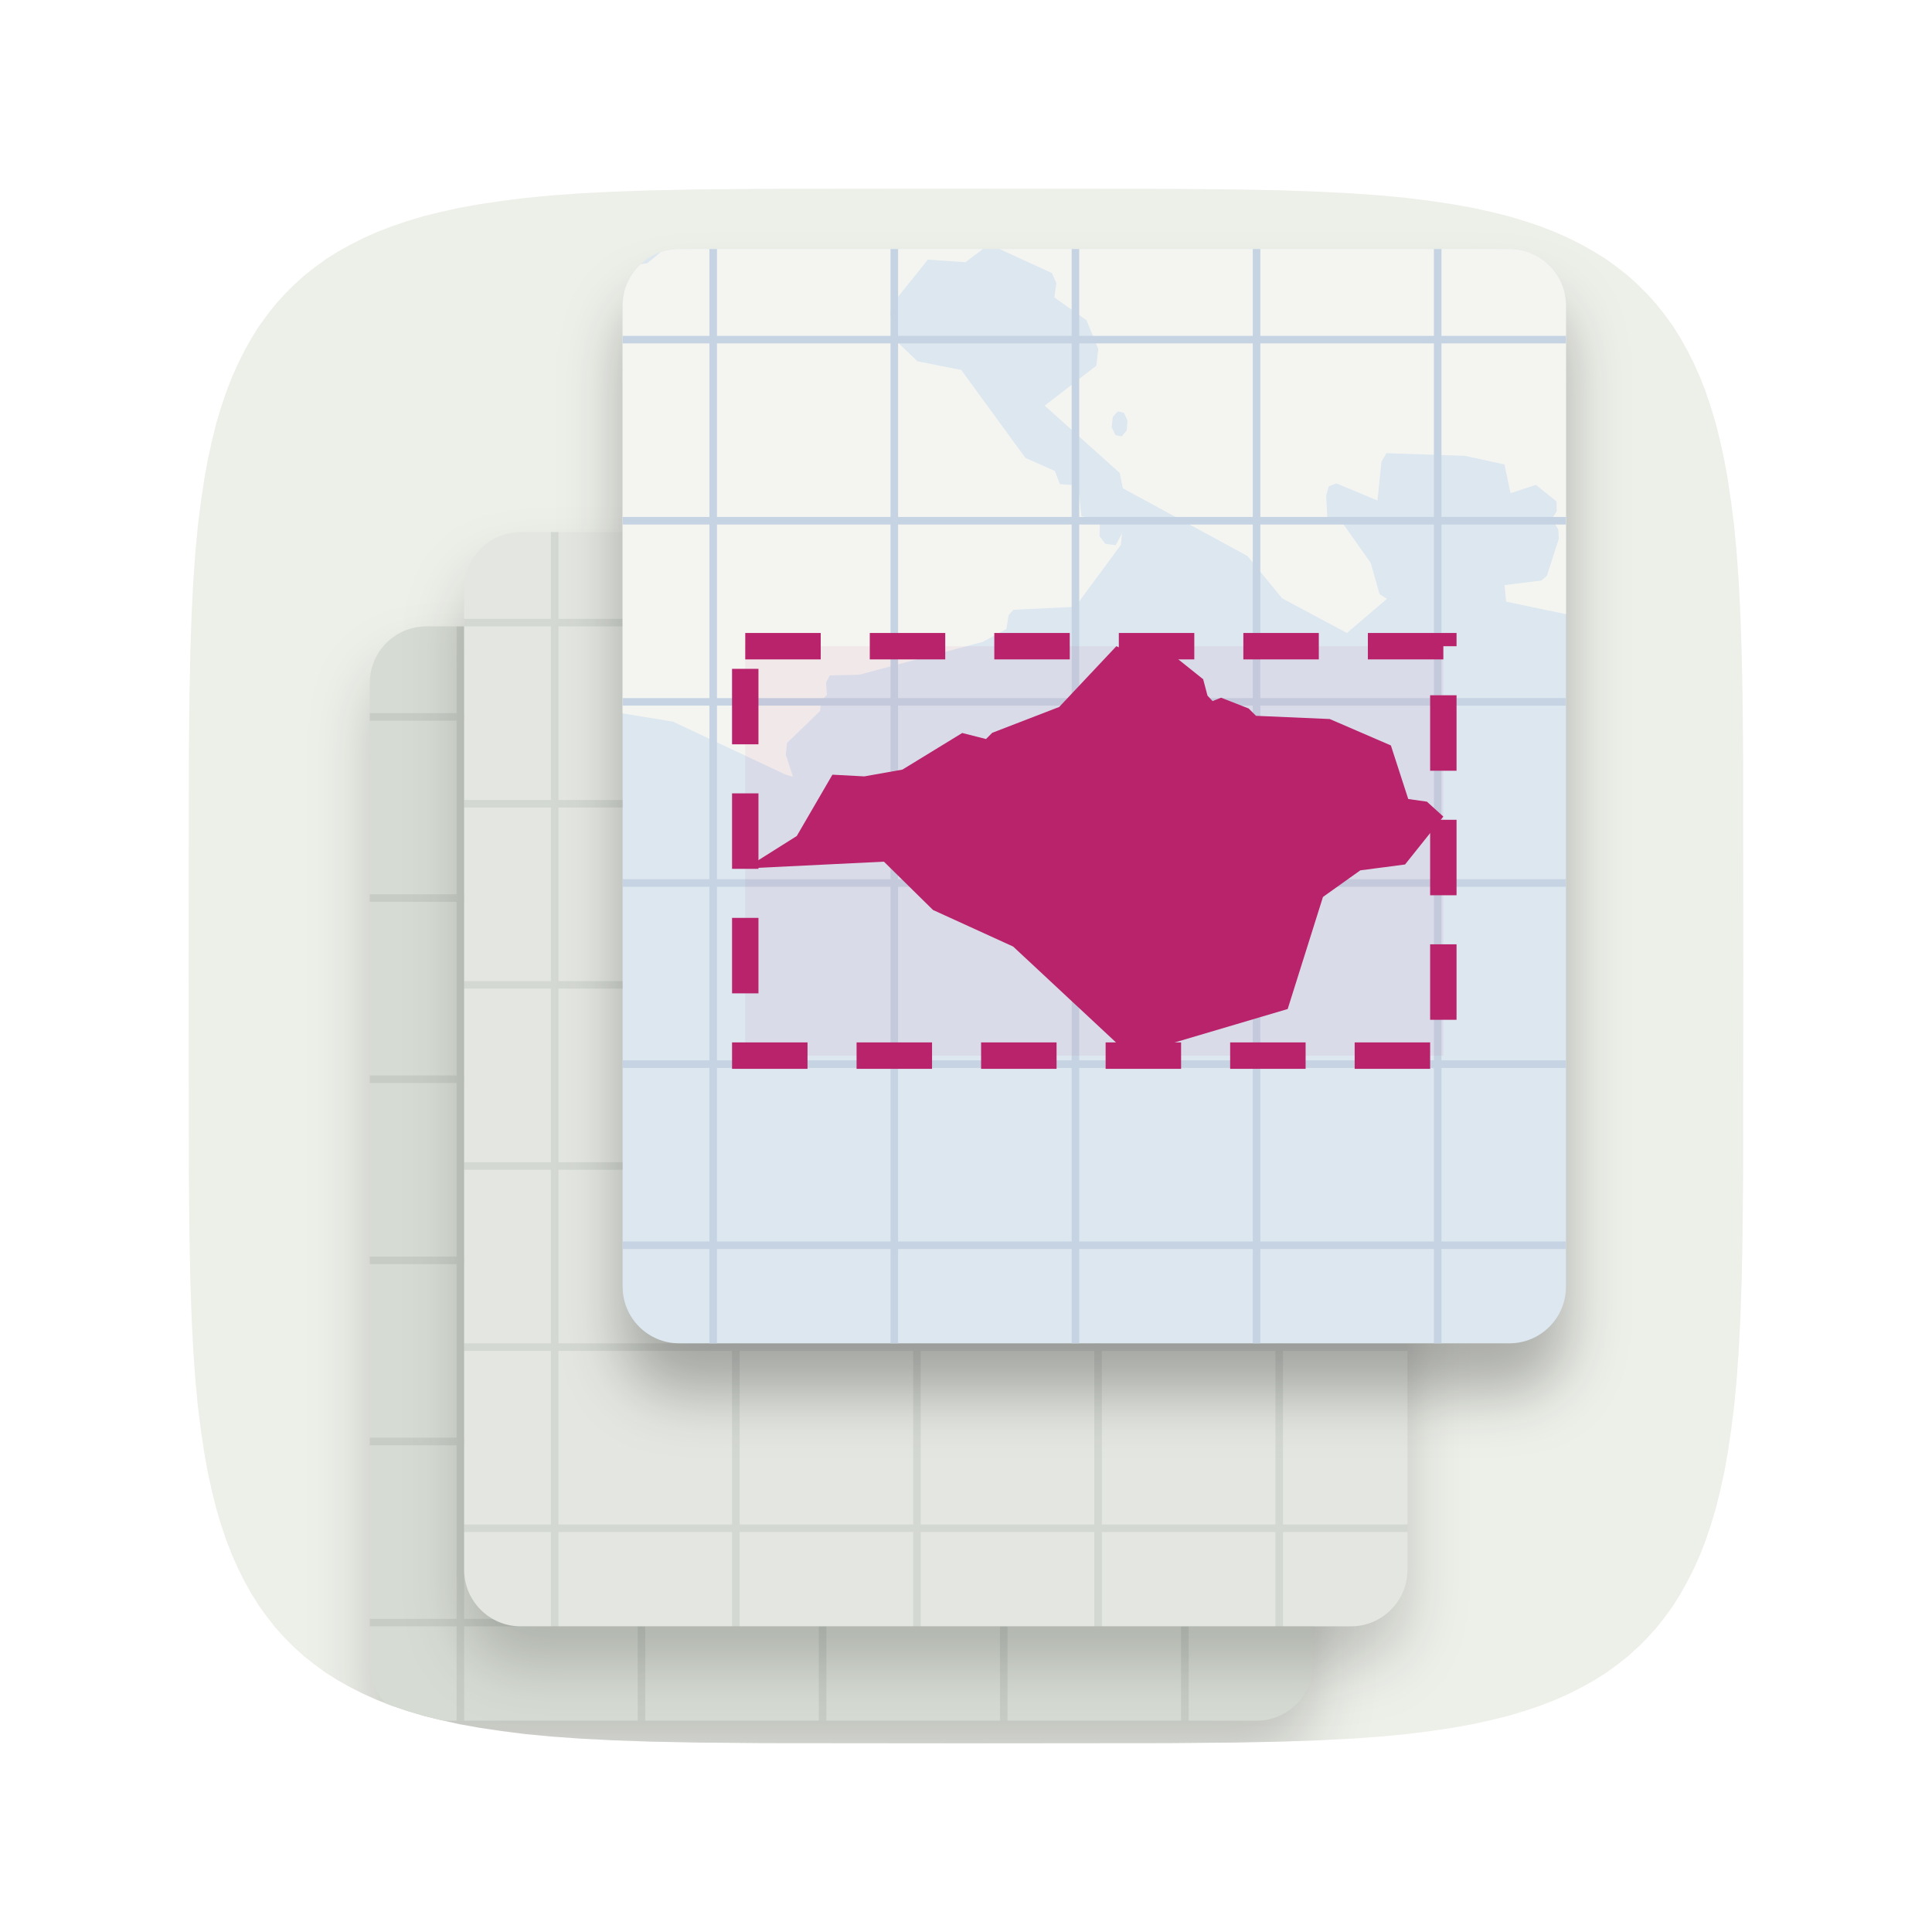
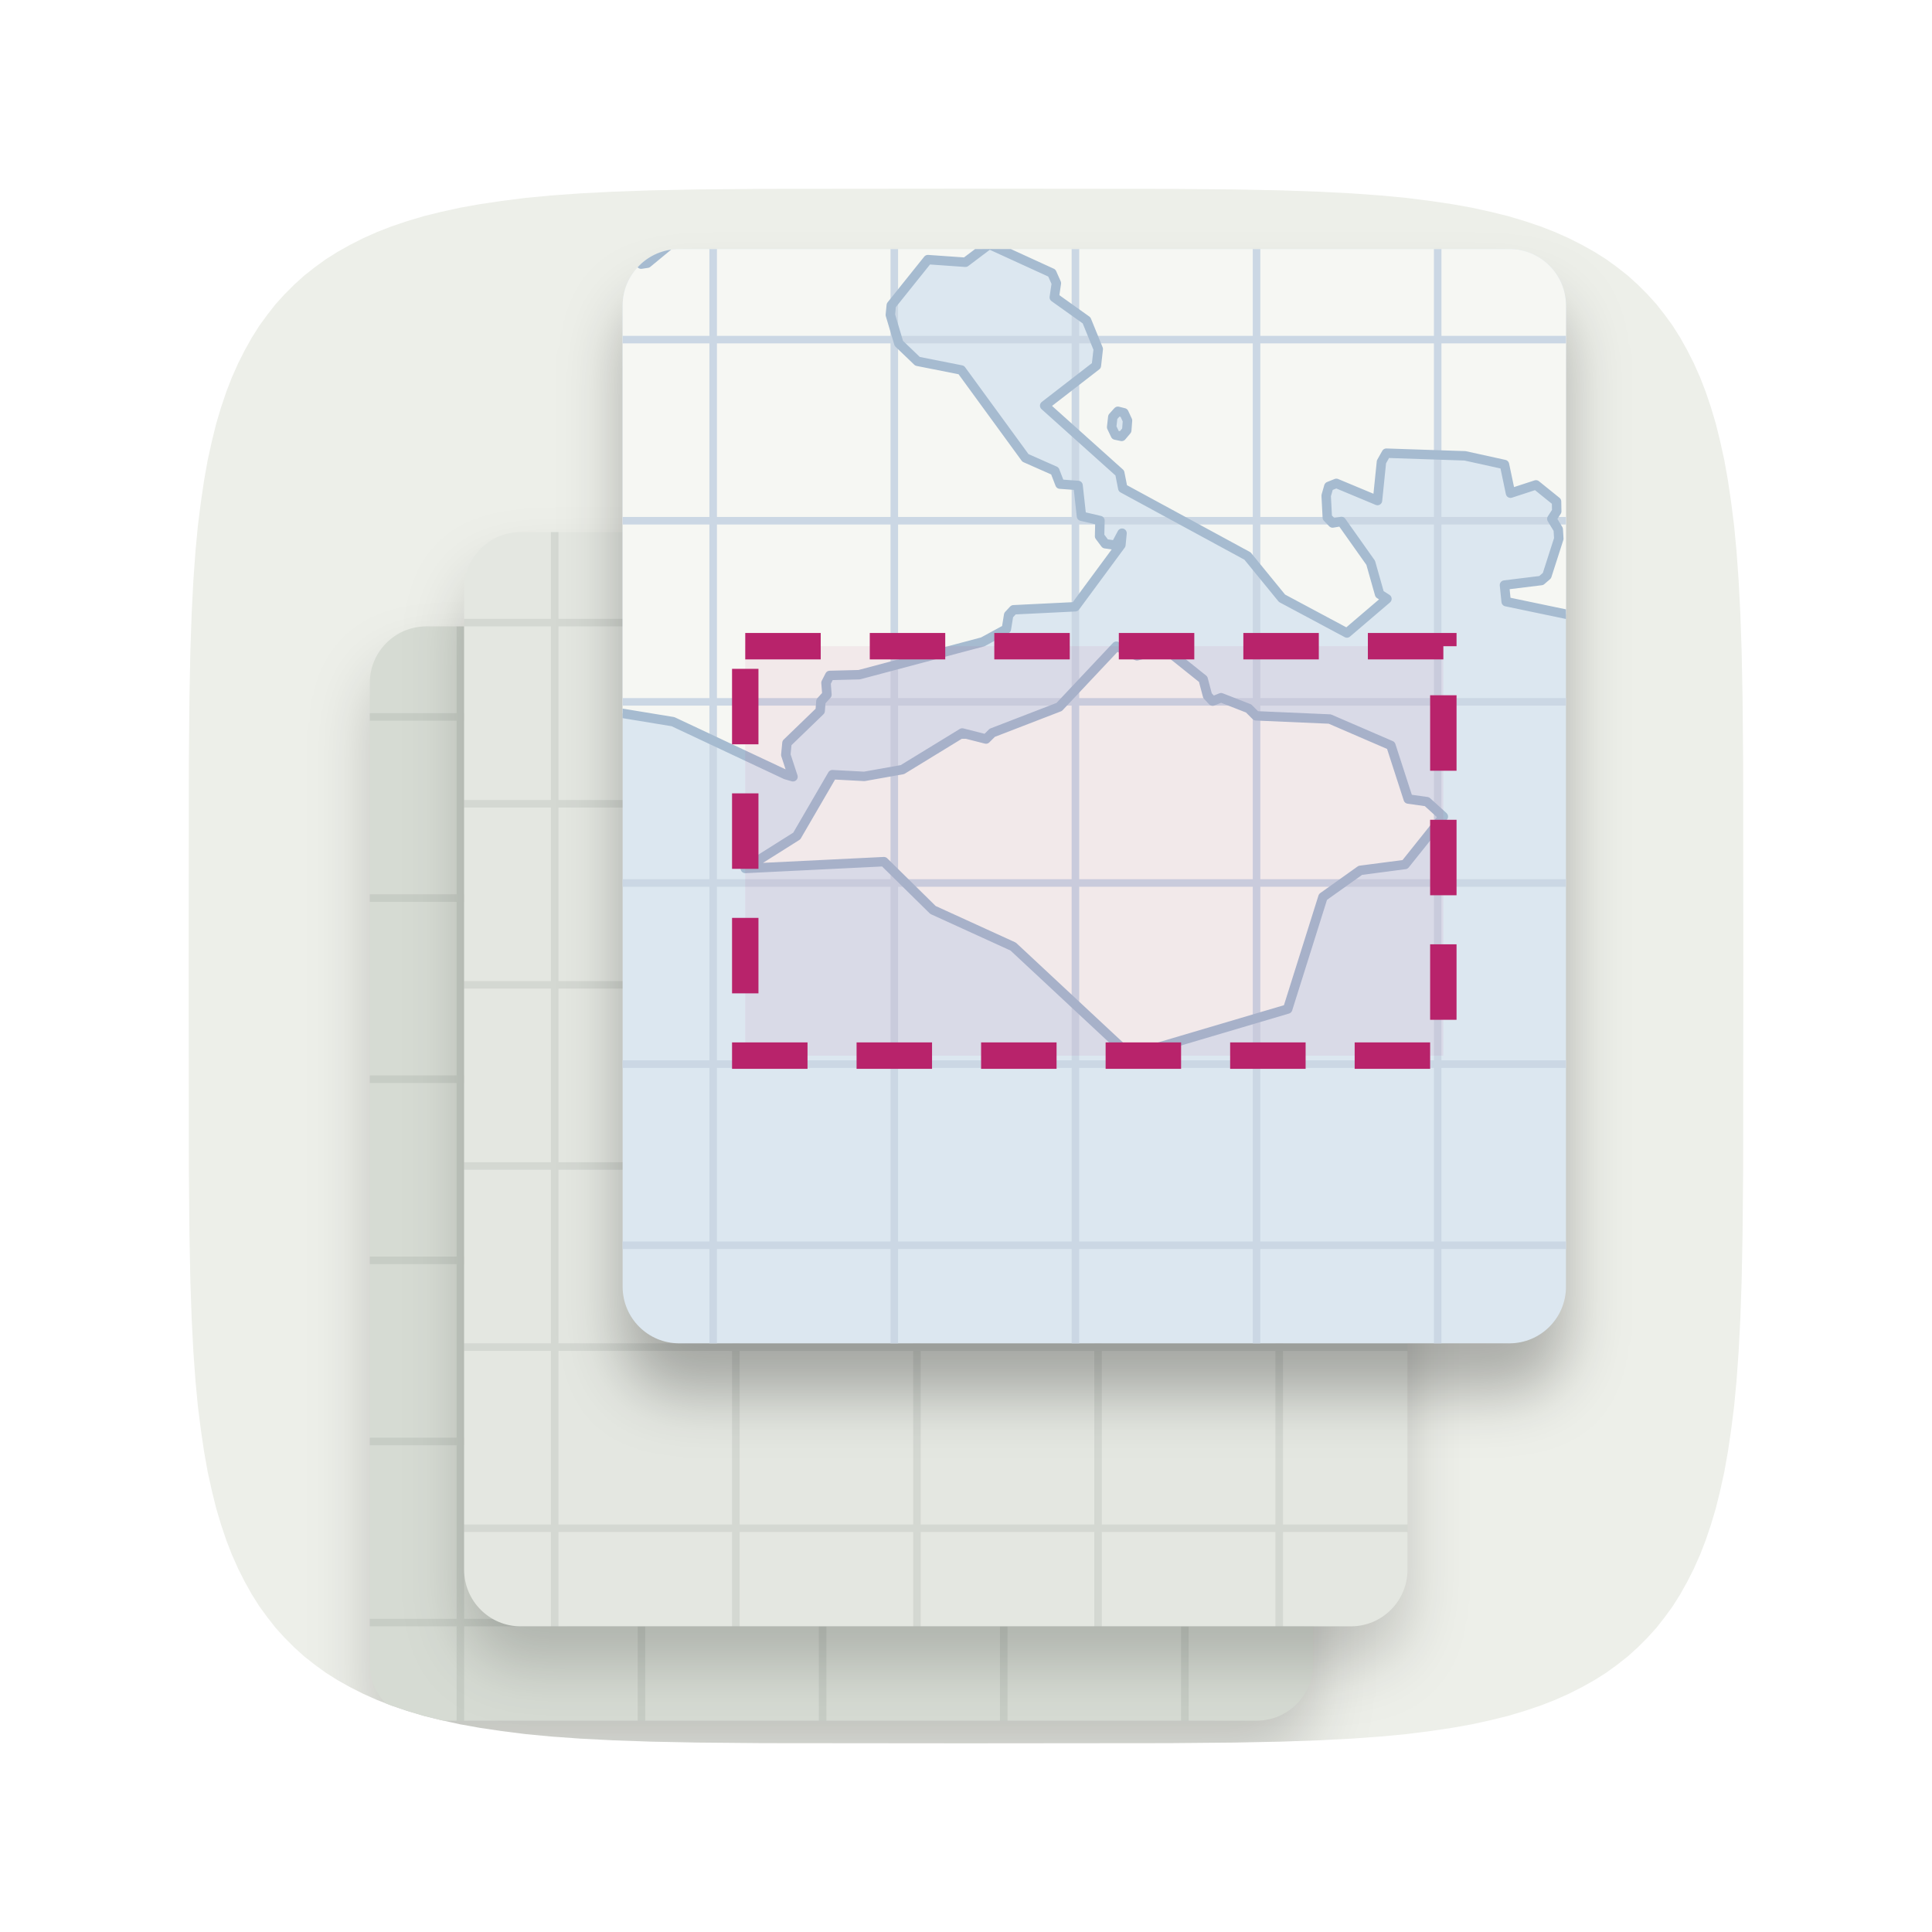
<svg xmlns="http://www.w3.org/2000/svg" xmlns:xlink="http://www.w3.org/1999/xlink" viewBox="0 0 1024 1024" width="1024" height="1024">
  <defs>
    <path id="squircle" d="M 924.0 512.0 L 923.9 619.7 L 923.6 654.0 L 923.1 679.0 L 922.4 699.2 L 921.5 716.5 L 920.4 731.8 L 919.1 745.5 L 917.5 758.1 L 915.8 769.6 L 913.9 780.2 L 911.7 790.2 L 909.4 799.5 L 906.8 808.2 L 904.0 816.5 L 901.0 824.2 L 897.7 831.6 L 894.2 838.5 L 890.5 845.1 L 886.6 851.3 L 882.3 857.2 L 877.9 862.8 L 873.1 868.1 L 868.1 873.1 L 862.8 877.9 L 857.2 882.3 L 851.3 886.6 L 845.1 890.5 L 838.5 894.2 L 831.6 897.7 L 824.2 901.0 L 816.5 904.0 L 808.2 906.8 L 799.5 909.4 L 790.2 911.7 L 780.2 913.9 L 769.6 915.8 L 758.1 917.5 L 745.5 919.1 L 731.8 920.4 L 716.5 921.5 L 699.2 922.4 L 679.0 923.1 L 654.0 923.6 L 619.7 923.9 L 512.0 924.0 L 404.3 923.9 L 370.0 923.6 L 345.0 923.1 L 324.8 922.4 L 307.5 921.5 L 292.2 920.4 L 278.5 919.1 L 265.9 917.5 L 254.4 915.8 L 243.8 913.9 L 233.8 911.7 L 224.5 909.4 L 215.8 906.8 L 207.5 904.0 L 199.8 901.0 L 192.4 897.7 L 185.5 894.2 L 178.9 890.5 L 172.7 886.6 L 166.8 882.3 L 161.2 877.9 L 155.9 873.1 L 150.9 868.1 L 146.1 862.8 L 141.7 857.2 L 137.4 851.3 L 133.5 845.1 L 129.8 838.5 L 126.3 831.6 L 123.0 824.2 L 120.0 816.5 L 117.2 808.2 L 114.6 799.5 L 112.3 790.2 L 110.1 780.2 L 108.2 769.6 L 106.5 758.1 L 104.9 745.5 L 103.6 731.8 L 102.5 716.5 L 101.6 699.2 L 100.9 679.0 L 100.4 654.0 L 100.1 619.7 L 100.0 512.0 L 100.1 404.3 L 100.4 370.0 L 100.9 345.0 L 101.6 324.8 L 102.5 307.5 L 103.6 292.2 L 104.9 278.5 L 106.5 265.9 L 108.2 254.4 L 110.1 243.8 L 112.3 233.8 L 114.6 224.5 L 117.2 215.8 L 120.0 207.5 L 123.0 199.8 L 126.3 192.4 L 129.8 185.5 L 133.5 178.9 L 137.4 172.7 L 141.7 166.8 L 146.1 161.2 L 150.9 155.9 L 155.9 150.9 L 161.2 146.1 L 166.8 141.7 L 172.7 137.4 L 178.9 133.5 L 185.5 129.8 L 192.4 126.3 L 199.8 123.0 L 207.5 120.0 L 215.8 117.2 L 224.5 114.6 L 233.8 112.3 L 243.8 110.1 L 254.4 108.2 L 265.9 106.5 L 278.5 104.9 L 292.2 103.6 L 307.5 102.5 L 324.8 101.6 L 345.0 100.9 L 370.0 100.4 L 404.3 100.1 L 512.0 100.0 L 619.7 100.1 L 654.0 100.4 L 679.0 100.9 L 699.2 101.6 L 716.5 102.5 L 731.8 103.6 L 745.5 104.9 L 758.1 106.5 L 769.6 108.2 L 780.2 110.1 L 790.2 112.3 L 799.5 114.6 L 808.2 117.2 L 816.5 120.0 L 824.2 123.0 L 831.6 126.3 L 838.5 129.8 L 845.1 133.5 L 851.3 137.4 L 857.2 141.7 L 862.8 146.1 L 868.1 150.9 L 873.1 155.9 L 877.9 161.2 L 882.3 166.8 L 886.6 172.7 L 890.5 178.9 L 894.2 185.5 L 897.7 192.4 L 901.0 199.8 L 904.0 207.5 L 906.8 215.8 L 909.4 224.5 L 911.7 233.8 L 913.9 243.8 L 915.8 254.4 L 917.5 265.9 L 919.1 278.5 L 920.4 292.2 L 921.5 307.5 L 922.4 324.8 L 923.1 345.0 L 923.6 370.0 L 923.9 404.3 Z" />
    <clipPath id="tile">
      <use xlink:href="#squircle" />
    </clipPath>
    <filter id="soft" x="-20%" y="-20%" width="140%" height="140%">
      <feGaussianBlur stdDeviation="16" />
    </filter>
    <clipPath id="front">
      <rect x="330" y="132" width="500" height="580" rx="30" />
    </clipPath>
  </defs>
  <g clip-path="url(#tile)">
    <rect width="1024" height="1024" fill="#EDEFE9" />
    <rect x="196" y="352" width="500" height="580" rx="30" fill="#000" opacity="0.18" filter="url(#soft)" />
    <rect x="196" y="332" width="500" height="580" rx="30" fill="#D6DBD3" />
    <path d="M244 332V912M340 332V912M436 332V912M532 332V912M628 332V912M196 380H696M196 476H696M196 572H696M196 668H696M196 764H696M196 860H696" stroke="rgba(34,42,38,0.08)" stroke-width="4" fill="none" />
    <rect x="246" y="302" width="500" height="580" rx="30" fill="#000" opacity="0.18" filter="url(#soft)" />
    <rect x="246" y="282" width="500" height="580" rx="30" fill="#E4E7E1" />
    <path d="M294 282V862M390 282V862M486 282V862M582 282V862M678 282V862M246 330H746M246 426H746M246 522H746M246 618H746M246 714H746M246 810H746" stroke="rgba(34,42,38,0.08)" stroke-width="4" fill="none" />
    <rect x="330" y="158" width="500" height="580" rx="30" fill="#000" opacity="0.28" filter="url(#soft)" />
    <g clip-path="url(#front)">
      <rect x="330" y="132" width="500" height="580" fill="#DCE7F0" />
-       <path d="M-590.5 287.9L-568.2 259.3L-537.0 248.4L-496.6 250.3L-483.1 233.8L-469.0 245.1L-444.5 229.9L-417.3 232.7L-414.4 230.0L-413.3 225.0L-375.0 207.0L-343.4 212.1L-339.9 205.2L-339.8 200.2L-348.8 183.5L-336.2 163.3L-336.7 158.3L-343.1 146.5L-331.1 136.0L-334.0 106.1L-328.6 100.5L-320.9 103.9L-313.4 94.4L-302.0 101.4L-298.5 101.1L-293.0 94.2L-293.9 79.9L-278.8 88.3L-261.6 86.3L-252.9 110.0L-229.4 134.9L-226.8 134.3L-220.7 126.4L-221.8 115.6L-208.3 111.7L-197.6 123.2L-154.3 105.5L-151.9 98.7L-154.6 92.0L-157.9 89.6L-171.6 89.7L-174.8 73.8L-140.4 34.6L-140.2 28.2L-152.3 1.5L-135.0 -10.8L-94.6 1.4L-75.0 -1.0L-40.0 36.7L-24.6 78.3L12.7 104.0L12.6 123.1L25.3 140.6L49.5 134.4L72.3 110.8L102.0 106.8L109.1 96.6L129.5 90.9L131.8 104.8L155.3 123.0L188.4 171.2L191.7 171.1L211.9 156.6L234.2 161.7L230.0 187.9L207.3 204.9L204.2 230.7L206.2 235.1L219.9 242.6L236.8 234.0L240.5 256.6L248.6 264.5L239.7 271.6L234.2 292.6L234.2 297.5L239.1 310.1L217.6 305.5L208.5 295.1L196.2 299.1L189.3 346.9L175.0 329.1L159.7 335.6L155.2 325.4L146.7 328.1L143.4 313.2L140.9 310.1L128.7 317.6L101.0 316.7L91.8 327.5L88.8 376.7L78.8 385.5L69.8 387.5L67.7 402.6L60.1 402.1L57.4 404.7L57.6 414.2L60.9 417.7L79.8 410.3L85.2 417.8L81.1 417.7L78.3 422.0L81.7 436.1L84.5 438.6L90.3 438.2L92.0 446.4L95.0 448.1L98.7 446.1L102.8 452.9L106.0 452.9L114.1 444.8L115.3 451.7L119.3 453.3L129.4 443.3L134.5 441.1L140.6 450.0L136.3 477.0L138.7 480.5L153.1 484.1L130.4 511.9L131.4 521.0L138.7 523.3L133.4 538.1L79.7 544.3L59.2 558.3L51.2 538.9L16.4 532.7L2.4 518.4L-6.1 522.1L-15.1 514.4L-35.8 514.8L-43.8 506.3L-77.1 513.2L-184.2 490.3L-204.5 491.2L-216.4 500.7L-223.0 512.8L-222.0 518.8L-218.0 520.8L-219.6 525.1L-218.8 530.1L-211.5 535.9L-224.5 531.6L-236.8 549.6L-236.0 555.7L-230.5 564.5L-204.1 566.8L-201.2 596.4L-228.8 630.0L-224.6 579.9L-225.9 574.1L-282.4 518.0L-358.2 459.5L-470.6 398.1L-554.6 380.6L-580.8 398.0L-584.6 386.4L-574.2 362.8L-573.5 357.8L-585.5 342.1L-541.8 314.4L-539.2 307.0L-543.4 299.6L-590.5 287.9ZM48.9 427.5L52.8 429.0L57.4 422.4L57.9 417.5L55.4 412.7L50.9 412.2L48.1 415.2L48.9 427.5ZM126.4 434.3L107.2 427.2L123.4 424.5L129.9 427.7L126.4 434.3ZM129.5 90.9L132.5 95.9L135.9 97.0L150.2 81.9L179.7 79.7L188.5 72.2L189.0 83.8L193.8 87.7L203.6 74.0L216.2 68.7L231.1 93.8L241.7 89.1L274.1 104.1L299.5 105.6L339.8 140.0L343.1 139.5L360.2 125.4L371.9 124.5L379.3 110.7L379.6 105.4L377.4 101.3L371.2 98.5L364.6 80.4L385.3 68.8L386.7 64.0L385.9 55.6L383.0 51.3L362.1 42.2L360.2 33.4L365.1 -7.5L358.6 -24.9L364.5 -51.2L361.6 -55.5L340.2 -64.6L345.9 -97.9L333.4 -122.6L335.1 -132.4L334.1 -137.4L317.8 -151.5L320.9 -163.4L360.7 -167.1L380.0 -206.6L401.3 -209.8L424.1 -198.3L430.3 -201.4L432.9 -209.7L431.2 -214.3L427.9 -215.7L426.5 -238.8L439.3 -244.9L442.4 -253.4L432.9 -278.4L437.3 -303.5L458.2 -293.4L500.4 -300.3L502.9 -303.6L503.3 -308.7L497.1 -322.1L508.6 -324.8L520.7 -342.4L565.1 -335.9L635.1 -341.5L688.2 -325.0L715.7 -324.7L730.4 -328.5L732.4 -332.8L732.6 -343.9L753.3 -354.9L780.1 -326.0L825.1 -331.1L829.2 -328.4L870.1 -334.6L902.3 -319.8L932.0 -319.8L976.1 -296.3L985.4 -281.3L998.7 -270.5L1008.1 -237.8L1009.4 -210.4L997.8 -181.4L975.9 -194.2L957.5 -191.1L952.8 -194.1L925.7 -160.0L926.4 -153.6L940.5 -125.8L935.8 -97.4L936.8 -91.2L940.6 -89.0L959.9 -93.2L980.5 -54.0L997.8 -47.6L995.1 -37.5L991.6 -36.4L989.8 -32.3L992.1 -18.5L972.9 -10.5L960.3 7.4L929.3 4.4L926.8 8.0L920.9 28.6L890.4 54.6L891.8 76.2L881.3 86.5L864.3 140.5L861.1 145.1L861.5 151.2L869.8 165.0L858.0 172.8L847.1 200.7L848.5 206.8L868.1 233.0L863.8 253.1L842.4 256.7L839.3 262.2L840.6 268.0L850.5 278.6L846.2 296.6L849.2 304.3L845.5 310.7L845.4 315.9L853.1 322.5L860.1 319.9L859.1 331.6L798.3 318.9L797.4 310.1L816.9 307.7L819.9 305.1L826.2 285.5L825.9 280.6L822.5 275.0L825.1 271.0L825.0 265.8L814.1 257.0L800.6 261.4L797.4 246.2L776.5 241.6L734.8 240.2L732.2 244.8L730.1 265.3L708.3 256.2L704.3 257.8L702.9 262.7L703.5 274.3L706.3 277.2L711.0 276.4L726.5 298.3L731.2 314.9L735.1 317.4L713.9 335.5L679.5 317.1L661.2 294.7L595.1 258.8L593.5 250.7L553.7 215.0L581.1 193.8L582.1 185.0L575.9 169.8L558.8 157.6L559.9 150.1L557.5 144.7L524.3 129.5L511.7 139.0L491.8 137.6L472.4 161.8L471.9 166.9L476.4 182.0L486.3 191.5L509.5 196.1L543.5 242.7L559.1 249.6L561.8 256.6L571.4 257.3L573.2 273.6L583.0 275.9L582.8 284.2L585.8 288.2L591.3 289.0L594.7 282.6L594.1 288.8L569.9 321.6L537.2 323.2L534.6 326.0L533.4 333.4L520.9 340.2L455.4 357.6L439.8 358.0L437.8 361.9L438.3 368.2L435.1 371.7L434.7 376.8L417.1 393.8L416.5 400.1L420.3 411.7L416.5 410.6L356.7 382.5L319.0 376.3L321.9 367.0L318.1 361.1L282.0 364.9L285.2 347.2L280.5 333.6L277.7 330.5L252.3 345.4L233.4 295.8L239.5 271.2L243.5 264.8L240.2 256.9L237.2 239.0L233.0 236.1L220.4 243.0L203.6 233.7L207.1 203.9L229.4 187.9L233.1 169.0L232.3 163.0L211.5 157.0L189.1 172.9L155.3 123.0L130.5 103.9L129.5 90.9ZM589.2 226.4L591.2 230.6L594.5 231.3L597.2 228.1L597.6 222.9L595.7 218.8L592.5 218.0L589.8 221.0L589.2 226.4ZM845.8 203.0L858.2 172.0L866.1 165.1L865.8 158.7L856.9 143.9L864.6 139.3L881.4 85.9L891.0 75.6L889.2 54.4L920.4 28.8L928.0 3.7L959.4 7.2L972.5 -10.4L992.1 -18.4L1032.4 -1.8L1081.1 -21.3L1100.9 -11.2L1118.2 -18.7L1143.1 -14.1L1146.5 -17.3L1148.7 -26.5L1170.3 -21.0L1179.8 -27.6L1231.2 -39.6L1251.6 -52.4L1317.4 -62.0L1347.1 -76.8L1349.3 -83.7L1376.6 -88.4L1380.2 -96.5L1405.5 -109.4L1436.9 -100.4L1435.0 -87.2L1438.3 -81.5L1551.8 -78.8L1553.0 -54.5L1564.1 -45.8L1511.9 -28.0L1509.1 -25.0L1508.6 -19.6L1512.4 -7.8L1522.7 -4.3L1526.5 13.6L1542.0 14.9L1531.3 25.0L1531.1 38.9L1517.8 49.6L1520.4 76.5L1514.6 101.9L1488.1 103.7L1478.4 89.9L1452.9 104.6L1450.9 111.4L1457.5 139.8L1446.1 147.0L1435.4 207.5L1411.7 214.2L1410.7 205.9L1406.1 203.5L1401.1 208.0L1397.6 227.9L1371.0 217.7L1359.7 230.1L1359.0 237.8L1377.3 274.3L1358.1 272.2L1354.2 277.5L1332.5 275.4L1219.8 302.0L1143.5 305.3L1029.3 330.9L996.6 349.2L966.6 393.2L941.0 368.6L882.5 334.7L876.1 327.4L876.1 318.0L878.9 317.4L883.4 321.9L886.5 321.0L901.1 299.6L901.6 293.3L892.7 284.7L890.7 264.4L883.0 261.2L879.9 262.7L878.3 267.4L881.4 307.2L856.5 288.1L867.2 233.5L845.8 203.0ZM989.3 357.9L992.2 349.2L991.2 344.1L986.0 337.9L980.9 340.1L979.4 344.6L980.4 349.6L985.2 358.0L989.3 357.9Z" fill="#F4F5F1" fill-rule="evenodd" />
-       <path d="M378 132V712M474 132V712M570 132V712M666 132V712M762 132V712M330 180H830M330 276H830M330 372H830M330 468H830M330 564H830M330 660H830" stroke="#C5D3E2" stroke-width="4" fill="none" />
-       <path d="M395.0 460.3L422.3 443.1L441.2 410.6L458.1 411.5L478.3 407.9L510.0 388.5L522.6 391.7L525.9 388.4L561.4 374.7L591.7 342.5L602.6 347.6L617.3 343.7L637.7 360.0L640.0 368.7L642.7 371.6L647.2 369.8L661.8 375.5L665.7 379.4L704.8 381.1L737.2 395.1L746.4 423.5L756.3 424.9L765.0 432.8L744.7 458.2L721.0 461.3L701.2 475.4L682.5 534.8L599.0 559.5L537.0 501.7L494.5 482.3L468.5 456.7L395.0 460.3Z" fill="#B8236B" fill-rule="evenodd" />
-       <rect x="395.0" y="342.5" width="370.0" height="217.0" fill="rgba(184,35,107,0.06)" stroke="#B8236B" stroke-width="14" stroke-dasharray="40 26" />
+       <path d="M-590.5 287.9L-568.2 259.3L-537.0 248.4L-496.6 250.3L-483.1 233.8L-469.0 245.1L-444.5 229.9L-417.3 232.7L-414.4 230.0L-413.3 225.0L-375.0 207.0L-343.4 212.1L-339.9 205.2L-339.8 200.2L-348.8 183.5L-336.2 163.3L-336.7 158.3L-343.1 146.5L-331.1 136.0L-334.0 106.1L-328.6 100.5L-320.9 103.9L-313.4 94.4L-302.0 101.4L-298.5 101.1L-293.0 94.2L-293.9 79.9L-278.8 88.3L-261.6 86.3L-252.9 110.0L-229.4 134.9L-226.8 134.3L-220.7 126.4L-221.8 115.6L-208.3 111.7L-197.6 123.2L-154.3 105.5L-151.9 98.7L-154.6 92.0L-157.9 89.6L-171.6 89.7L-174.8 73.8L-140.4 34.6L-140.2 28.2L-152.3 1.5L-135.0 -10.8L-94.6 1.4L-75.0 -1.0L-40.0 36.7L-24.6 78.3L12.7 104.0L12.6 123.1L25.3 140.6L49.5 134.4L72.3 110.8L102.0 106.8L109.1 96.6L129.5 90.9L131.8 104.8L155.3 123.0L188.4 171.2L191.7 171.1L211.9 156.6L234.2 161.7L230.0 187.9L207.3 204.9L204.2 230.7L206.2 235.1L219.9 242.6L236.8 234.0L240.5 256.6L248.6 264.5L239.7 271.6L234.2 292.6L234.2 297.5L239.1 310.1L217.6 305.5L208.5 295.1L196.2 299.1L189.3 346.9L175.0 329.1L159.7 335.6L155.2 325.4L146.7 328.1L143.4 313.2L140.9 310.1L128.7 317.6L101.0 316.7L91.8 327.5L88.8 376.7L78.8 385.5L69.8 387.5L67.7 402.6L60.1 402.1L57.4 404.7L57.6 414.2L60.9 417.7L79.8 410.3L85.2 417.8L81.1 417.7L78.3 422.0L81.7 436.1L84.5 438.6L90.3 438.2L92.0 446.4L95.0 448.1L98.7 446.1L102.8 452.9L106.0 452.9L114.1 444.8L115.3 451.7L119.3 453.3L129.4 443.3L134.5 441.1L140.6 450.0L136.3 477.0L138.7 480.5L153.1 484.1L130.4 511.9L131.4 521.0L138.7 523.3L133.4 538.1L79.7 544.3L59.2 558.3L51.2 538.9L16.4 532.7L2.4 518.4L-6.1 522.1L-15.1 514.4L-35.8 514.8L-43.8 506.3L-77.1 513.2L-184.2 490.3L-204.5 491.2L-216.4 500.7L-223.0 512.8L-222.0 518.8L-218.0 520.8L-219.6 525.1L-218.8 530.1L-211.5 535.9L-224.5 531.6L-236.8 549.6L-236.0 555.7L-230.5 564.5L-204.1 566.8L-201.2 596.4L-228.8 630.0L-224.6 579.9L-225.9 574.1L-282.4 518.0L-358.2 459.5L-470.6 398.1L-554.6 380.6L-580.8 398.0L-584.6 386.4L-574.2 362.8L-573.5 357.8L-585.5 342.1L-541.8 314.4L-539.2 307.0L-543.4 299.6L-590.5 287.9ZM48.9 427.5L52.8 429.0L57.4 422.4L57.9 417.5L55.4 412.7L50.9 412.2L48.1 415.2L48.9 427.5ZM126.4 434.3L107.2 427.2L123.4 424.5L129.9 427.7L126.4 434.3ZM129.5 90.9L132.5 95.9L135.9 97.0L150.2 81.9L179.7 79.7L188.5 72.2L189.0 83.8L193.8 87.7L203.6 74.0L216.2 68.7L231.1 93.8L241.7 89.1L274.1 104.1L299.5 105.6L339.8 140.0L343.1 139.5L360.2 125.4L371.9 124.5L379.3 110.7L379.6 105.4L377.4 101.3L371.2 98.5L364.6 80.4L385.3 68.8L386.7 64.0L385.9 55.6L383.0 51.3L362.1 42.2L360.2 33.4L365.1 -7.5L358.6 -24.9L364.5 -51.2L361.6 -55.5L340.2 -64.6L345.9 -97.9L333.4 -122.6L335.1 -132.4L334.1 -137.4L317.8 -151.5L320.9 -163.4L360.7 -167.1L380.0 -206.6L401.3 -209.8L424.1 -198.3L430.3 -201.4L432.9 -209.7L431.2 -214.3L427.9 -215.7L426.5 -238.8L439.3 -244.9L442.4 -253.4L432.9 -278.4L437.3 -303.5L458.2 -293.4L500.4 -300.3L502.9 -303.6L503.3 -308.7L497.1 -322.1L508.6 -324.8L520.7 -342.4L565.1 -335.9L635.1 -341.5L688.2 -325.0L715.7 -324.7L730.4 -328.5L732.4 -332.8L732.6 -343.9L753.3 -354.9L780.1 -326.0L825.1 -331.1L829.2 -328.4L870.1 -334.6L902.3 -319.8L932.0 -319.8L976.1 -296.3L985.4 -281.3L998.7 -270.5L1008.1 -237.8L1009.4 -210.4L997.8 -181.4L975.9 -194.2L957.5 -191.1L952.8 -194.1L925.7 -160.0L926.4 -153.6L940.5 -125.8L935.8 -97.4L936.8 -91.2L940.6 -89.0L959.9 -93.2L980.5 -54.0L997.8 -47.6L995.1 -37.5L991.6 -36.4L989.8 -32.3L992.1 -18.5L972.9 -10.5L960.3 7.4L929.3 4.4L926.8 8.0L920.9 28.6L890.4 54.6L891.8 76.2L881.3 86.5L864.3 140.5L861.1 145.1L861.5 151.2L869.8 165.0L858.0 172.8L847.1 200.7L848.5 206.8L868.1 233.0L863.8 253.1L842.4 256.7L839.3 262.2L840.6 268.0L850.5 278.6L846.2 296.6L849.2 304.3L845.5 310.7L845.4 315.9L853.1 322.5L860.1 319.9L859.1 331.6L798.3 318.9L797.4 310.1L816.9 307.7L819.9 305.1L826.2 285.5L825.9 280.6L822.5 275.0L825.1 271.0L825.0 265.8L814.1 257.0L800.6 261.4L797.4 246.2L776.5 241.6L734.8 240.2L732.2 244.8L730.1 265.3L708.3 256.2L704.3 257.8L702.9 262.7L703.5 274.3L706.3 277.2L711.0 276.4L726.5 298.3L731.2 314.9L735.1 317.4L713.9 335.5L679.5 317.1L661.2 294.7L595.1 258.8L593.5 250.7L553.7 215.0L581.1 193.8L582.1 185.0L575.9 169.8L558.8 157.6L559.9 150.1L557.5 144.7L524.3 129.5L511.7 139.0L491.8 137.6L472.4 161.8L471.9 166.9L476.4 182.0L486.3 191.5L509.5 196.1L543.5 242.7L559.1 249.6L561.8 256.6L571.4 257.3L573.2 273.6L583.0 275.9L582.8 284.2L585.8 288.2L591.3 289.0L594.7 282.6L594.1 288.8L569.9 321.6L537.2 323.2L534.6 326.0L533.4 333.4L520.9 340.2L455.4 357.6L439.8 358.0L437.8 361.9L438.3 368.2L435.1 371.7L434.7 376.8L417.1 393.8L416.5 400.1L420.3 411.7L416.5 410.6L356.7 382.5L319.0 376.3L321.9 367.0L318.1 361.1L282.0 364.9L285.2 347.2L280.5 333.6L277.7 330.5L252.3 345.4L233.4 295.8L239.5 271.2L243.5 264.8L240.2 256.9L237.2 239.0L233.0 236.1L220.4 243.0L203.6 233.7L207.1 203.9L229.4 187.9L233.1 169.0L232.3 163.0L211.5 157.0L189.1 172.9L155.3 123.0L130.5 103.9L129.5 90.9ZM589.2 226.4L591.2 230.6L594.5 231.3L597.2 228.1L597.6 222.9L595.7 218.8L592.5 218.0L589.8 221.0L589.2 226.4ZM845.8 203.0L858.2 172.0L866.1 165.1L865.8 158.7L856.9 143.9L864.6 139.3L881.4 85.9L891.0 75.6L889.2 54.4L920.4 28.8L928.0 3.7L959.4 7.2L972.5 -10.4L992.1 -18.4L1032.4 -1.8L1081.1 -21.3L1100.9 -11.2L1118.2 -18.7L1143.1 -14.1L1146.5 -17.3L1148.7 -26.5L1170.3 -21.0L1179.8 -27.6L1231.2 -39.6L1251.6 -52.4L1317.4 -62.0L1347.1 -76.8L1349.3 -83.7L1376.6 -88.4L1380.2 -96.5L1405.5 -109.4L1436.9 -100.4L1435.0 -87.2L1438.3 -81.5L1551.8 -78.8L1553.0 -54.5L1564.1 -45.8L1511.9 -28.0L1509.1 -25.0L1508.6 -19.6L1512.4 -7.8L1522.7 -4.3L1526.5 13.6L1542.0 14.9L1531.3 25.0L1531.1 38.9L1517.8 49.6L1520.4 76.5L1514.6 101.9L1488.1 103.7L1478.4 89.9L1452.9 104.6L1450.9 111.4L1457.5 139.8L1446.1 147.0L1435.4 207.5L1411.7 214.2L1410.7 205.9L1406.1 203.5L1401.1 208.0L1397.6 227.9L1371.0 217.7L1359.7 230.1L1359.0 237.8L1377.3 274.3L1358.1 272.2L1354.2 277.5L1332.5 275.4L1219.8 302.0L1143.5 305.3L1029.3 330.9L996.6 349.2L966.6 393.2L941.0 368.6L882.5 334.7L876.1 327.4L876.1 318.0L878.9 317.4L883.4 321.9L886.5 321.0L901.1 299.6L901.6 293.3L892.7 284.7L890.7 264.4L883.0 261.2L879.9 262.7L878.3 267.4L881.4 307.2L856.5 288.1L867.2 233.5L845.8 203.0ZM989.3 357.9L992.2 349.2L991.2 344.1L986.0 337.9L980.9 340.1L979.4 344.6L980.4 349.6L985.2 358.0L989.3 357.9ZM395.0 460.3L422.3 443.1L441.2 410.6L458.1 411.5L478.3 407.9L510.0 388.5L522.6 391.7L525.9 388.4L561.4 374.7L591.7 342.5L602.6 347.6L617.3 343.7L637.7 360.0L640.0 368.7L642.7 371.6L647.2 369.8L661.8 375.5L665.7 379.4L704.8 381.1L737.2 395.1L746.4 423.5L756.3 424.9L765.0 432.8L744.7 458.2L721.0 461.3L701.2 475.4L682.5 534.8L599.0 559.5L537.0 501.7L494.5 482.3L468.5 456.7L395.0 460.3Z" fill="#F6F7F3" fill-rule="evenodd" />
+       <path d="M378 132V712M474 132V712M570 132V712M666 132V712M762 132V712M330 180H830M330 276H830M330 372H830M330 468H830M330 564H830M330 660H830" stroke="#CBD7E4" stroke-width="4" fill="none" />
+       <path d="M-590.5 287.9L-568.2 259.3L-537.0 248.4L-496.6 250.3L-483.1 233.8L-469.0 245.1L-444.5 229.9L-417.3 232.7L-414.4 230.0L-413.3 225.0L-375.0 207.0L-343.4 212.1L-339.9 205.2L-339.8 200.2L-348.8 183.5L-336.2 163.3L-336.7 158.3L-343.1 146.5L-331.1 136.0L-334.0 106.1L-328.6 100.5L-320.9 103.9L-313.4 94.4L-302.0 101.4L-298.5 101.1L-293.0 94.2L-293.9 79.9L-278.8 88.3L-261.6 86.3L-252.9 110.0L-229.4 134.9L-226.8 134.3L-220.7 126.4L-221.8 115.6L-208.3 111.7L-197.6 123.2L-154.3 105.5L-151.9 98.7L-154.6 92.0L-157.9 89.6L-171.6 89.7L-174.8 73.8L-140.4 34.6L-140.2 28.2L-152.3 1.5L-135.0 -10.8L-94.6 1.4L-75.0 -1.0L-40.0 36.7L-24.6 78.3L12.7 104.0L12.6 123.1L25.3 140.6L49.5 134.4L72.3 110.8L102.0 106.8L109.1 96.6L129.5 90.9L131.8 104.8L155.3 123.0L188.4 171.2L191.7 171.1L211.9 156.6L234.2 161.7L230.0 187.9L207.3 204.9L204.2 230.7L206.2 235.1L219.9 242.6L236.8 234.0L240.5 256.6L248.6 264.5L239.7 271.6L234.2 292.6L234.2 297.5L239.1 310.1L217.6 305.5L208.5 295.1L196.2 299.1L189.3 346.9L175.0 329.1L159.7 335.6L155.2 325.4L146.7 328.1L143.4 313.2L140.9 310.1L128.7 317.6L101.0 316.7L91.8 327.5L88.8 376.7L78.8 385.5L69.8 387.5L67.7 402.6L60.1 402.1L57.4 404.7L57.6 414.2L60.9 417.7L79.8 410.3L85.2 417.8L81.1 417.7L78.3 422.0L81.7 436.1L84.5 438.6L90.3 438.2L92.0 446.4L95.0 448.1L98.7 446.1L102.8 452.9L106.0 452.9L114.1 444.8L115.3 451.7L119.3 453.3L129.4 443.3L134.5 441.1L140.6 450.0L136.3 477.0L138.7 480.5L153.1 484.1L130.4 511.9L131.4 521.0L138.7 523.3L133.4 538.1L79.7 544.3L59.2 558.3L51.2 538.9L16.4 532.7L2.4 518.4L-6.1 522.1L-15.1 514.4L-35.8 514.8L-43.8 506.3L-77.1 513.2L-184.2 490.3L-204.5 491.2L-216.4 500.7L-223.0 512.8L-222.0 518.8L-218.0 520.8L-219.6 525.1L-218.8 530.1L-211.5 535.9L-224.5 531.6L-236.8 549.6L-236.0 555.7L-230.5 564.5L-204.1 566.8L-201.2 596.4L-228.8 630.0L-224.6 579.9L-225.9 574.1L-282.4 518.0L-358.2 459.5L-470.6 398.1L-554.6 380.6L-580.8 398.0L-584.6 386.4L-574.2 362.8L-573.5 357.8L-585.5 342.1L-541.8 314.4L-539.2 307.0L-543.4 299.6L-590.5 287.9ZM48.9 427.5L52.8 429.0L57.4 422.4L57.9 417.5L55.4 412.7L50.9 412.2L48.1 415.2L48.9 427.5ZM126.4 434.3L107.2 427.2L123.4 424.5L129.9 427.7L126.4 434.3ZM129.5 90.9L132.5 95.9L135.9 97.0L150.2 81.9L179.7 79.7L188.5 72.2L189.0 83.8L193.8 87.7L203.6 74.0L216.2 68.7L231.1 93.8L241.7 89.1L274.1 104.1L299.5 105.6L339.8 140.0L343.1 139.5L360.2 125.4L371.9 124.5L379.3 110.7L379.6 105.4L377.4 101.3L371.2 98.5L364.6 80.4L385.3 68.8L386.7 64.0L385.9 55.6L383.0 51.3L362.1 42.2L360.2 33.4L365.1 -7.5L358.6 -24.9L364.5 -51.2L361.6 -55.5L340.2 -64.6L345.9 -97.9L333.4 -122.6L335.1 -132.4L334.1 -137.4L317.8 -151.5L320.9 -163.4L360.7 -167.1L380.0 -206.6L401.3 -209.8L424.1 -198.3L430.3 -201.4L432.9 -209.7L431.2 -214.3L427.9 -215.7L426.5 -238.8L439.3 -244.9L442.4 -253.4L432.9 -278.4L437.3 -303.5L458.2 -293.4L500.4 -300.3L502.9 -303.6L503.3 -308.7L497.1 -322.1L508.6 -324.8L520.7 -342.4L565.1 -335.9L635.1 -341.5L688.2 -325.0L715.7 -324.7L730.4 -328.5L732.4 -332.8L732.6 -343.9L753.3 -354.9L780.1 -326.0L825.1 -331.1L829.2 -328.4L870.1 -334.6L902.3 -319.8L932.0 -319.8L976.1 -296.3L985.4 -281.3L998.7 -270.5L1008.1 -237.8L1009.4 -210.4L997.8 -181.4L975.9 -194.2L957.5 -191.1L952.8 -194.1L925.7 -160.0L926.4 -153.6L940.5 -125.8L935.8 -97.4L936.8 -91.2L940.6 -89.0L959.9 -93.2L980.5 -54.0L997.8 -47.6L995.1 -37.5L991.6 -36.4L989.8 -32.3L992.1 -18.5L972.9 -10.5L960.3 7.4L929.3 4.4L926.8 8.0L920.9 28.6L890.4 54.6L891.8 76.2L881.3 86.5L864.3 140.5L861.1 145.1L861.5 151.2L869.8 165.0L858.0 172.8L847.1 200.7L848.5 206.8L868.1 233.0L863.8 253.1L842.4 256.7L839.3 262.2L840.6 268.0L850.5 278.6L846.2 296.6L849.2 304.3L845.5 310.7L845.4 315.9L853.1 322.5L860.1 319.9L859.1 331.6L798.3 318.9L797.4 310.1L816.9 307.7L819.9 305.1L826.2 285.5L825.9 280.6L822.5 275.0L825.1 271.0L825.0 265.8L814.1 257.0L800.6 261.4L797.4 246.2L776.5 241.6L734.8 240.2L732.2 244.8L730.1 265.3L708.3 256.2L704.3 257.8L702.9 262.7L703.5 274.3L706.3 277.2L711.0 276.4L726.5 298.3L731.2 314.9L735.1 317.4L713.9 335.5L679.5 317.1L661.2 294.7L595.1 258.8L593.5 250.7L553.7 215.0L581.1 193.8L582.1 185.0L575.9 169.8L558.8 157.6L559.9 150.1L557.5 144.7L524.3 129.5L511.7 139.0L491.8 137.6L472.4 161.8L471.9 166.9L476.4 182.0L486.3 191.5L509.5 196.1L543.5 242.7L559.1 249.6L561.8 256.6L571.4 257.3L573.2 273.6L583.0 275.9L582.8 284.2L585.8 288.2L591.3 289.0L594.7 282.6L594.1 288.8L569.9 321.6L537.2 323.2L534.6 326.0L533.4 333.4L520.9 340.2L455.4 357.6L439.8 358.0L437.8 361.9L438.3 368.2L435.1 371.7L434.7 376.8L417.1 393.8L416.5 400.1L420.3 411.7L416.5 410.6L356.7 382.5L319.0 376.3L321.9 367.0L318.1 361.1L282.0 364.9L285.2 347.2L280.5 333.6L277.7 330.5L252.3 345.4L233.4 295.8L239.5 271.2L243.5 264.8L240.2 256.9L237.2 239.0L233.0 236.1L220.4 243.0L203.6 233.7L207.1 203.9L229.4 187.9L233.1 169.0L232.3 163.0L211.5 157.0L189.1 172.9L155.3 123.0L130.5 103.9L129.5 90.9ZM589.2 226.4L591.2 230.6L594.5 231.3L597.2 228.1L597.6 222.9L595.7 218.8L592.5 218.0L589.8 221.0L589.2 226.4ZM845.8 203.0L858.2 172.0L866.1 165.1L865.8 158.7L856.9 143.9L864.6 139.3L881.4 85.9L891.0 75.6L889.2 54.4L920.4 28.8L928.0 3.7L959.4 7.2L972.5 -10.4L992.1 -18.4L1032.4 -1.8L1081.1 -21.3L1100.9 -11.2L1118.2 -18.7L1143.1 -14.1L1146.5 -17.3L1148.7 -26.5L1170.3 -21.0L1179.8 -27.6L1231.2 -39.6L1251.6 -52.4L1317.4 -62.0L1347.1 -76.8L1349.3 -83.7L1376.6 -88.4L1380.2 -96.5L1405.5 -109.4L1436.9 -100.4L1435.0 -87.2L1438.3 -81.5L1551.8 -78.8L1553.0 -54.5L1564.1 -45.8L1511.9 -28.0L1509.1 -25.0L1508.6 -19.6L1512.4 -7.8L1522.7 -4.3L1526.5 13.6L1542.0 14.9L1531.3 25.0L1531.1 38.9L1517.8 49.6L1520.4 76.5L1514.6 101.9L1488.1 103.7L1478.4 89.9L1452.9 104.6L1450.9 111.4L1457.5 139.8L1446.1 147.0L1435.4 207.5L1411.7 214.2L1410.7 205.9L1406.1 203.5L1401.1 208.0L1397.6 227.9L1371.0 217.7L1359.7 230.1L1359.0 237.8L1377.3 274.3L1358.1 272.2L1354.2 277.5L1332.5 275.4L1219.8 302.0L1143.5 305.3L1029.3 330.9L996.6 349.2L966.6 393.2L941.0 368.6L882.5 334.7L876.1 327.4L876.1 318.0L878.9 317.4L883.4 321.9L886.5 321.0L901.1 299.6L901.6 293.3L892.7 284.7L890.7 264.4L883.0 261.2L879.9 262.7L878.3 267.4L881.4 307.2L856.5 288.1L867.2 233.5L845.8 203.0ZM989.3 357.9L992.2 349.2L991.2 344.1L986.0 337.9L980.9 340.1L979.4 344.6L980.4 349.6L985.2 358.0L989.3 357.9ZM395.0 460.3L422.3 443.1L441.2 410.6L458.1 411.5L478.3 407.9L510.0 388.5L522.6 391.7L525.9 388.4L561.4 374.7L591.7 342.5L602.6 347.6L617.3 343.7L637.7 360.0L640.0 368.7L642.7 371.6L647.2 369.8L661.8 375.5L665.7 379.4L704.8 381.1L737.2 395.1L746.4 423.5L756.3 424.9L765.0 432.8L744.7 458.2L721.0 461.3L701.2 475.4L682.5 534.8L599.0 559.5L537.0 501.7L494.5 482.3L468.5 456.7L395.0 460.3Z" fill="none" stroke="#A6BBD0" stroke-width="5" stroke-linejoin="round" />
+       <rect x="395.0" y="342.5" width="370.0" height="217.0" fill="rgba(184,35,107,0.07)" stroke="#B8236B" stroke-width="14" stroke-dasharray="40 26" />
    </g>
  </g>
</svg>
